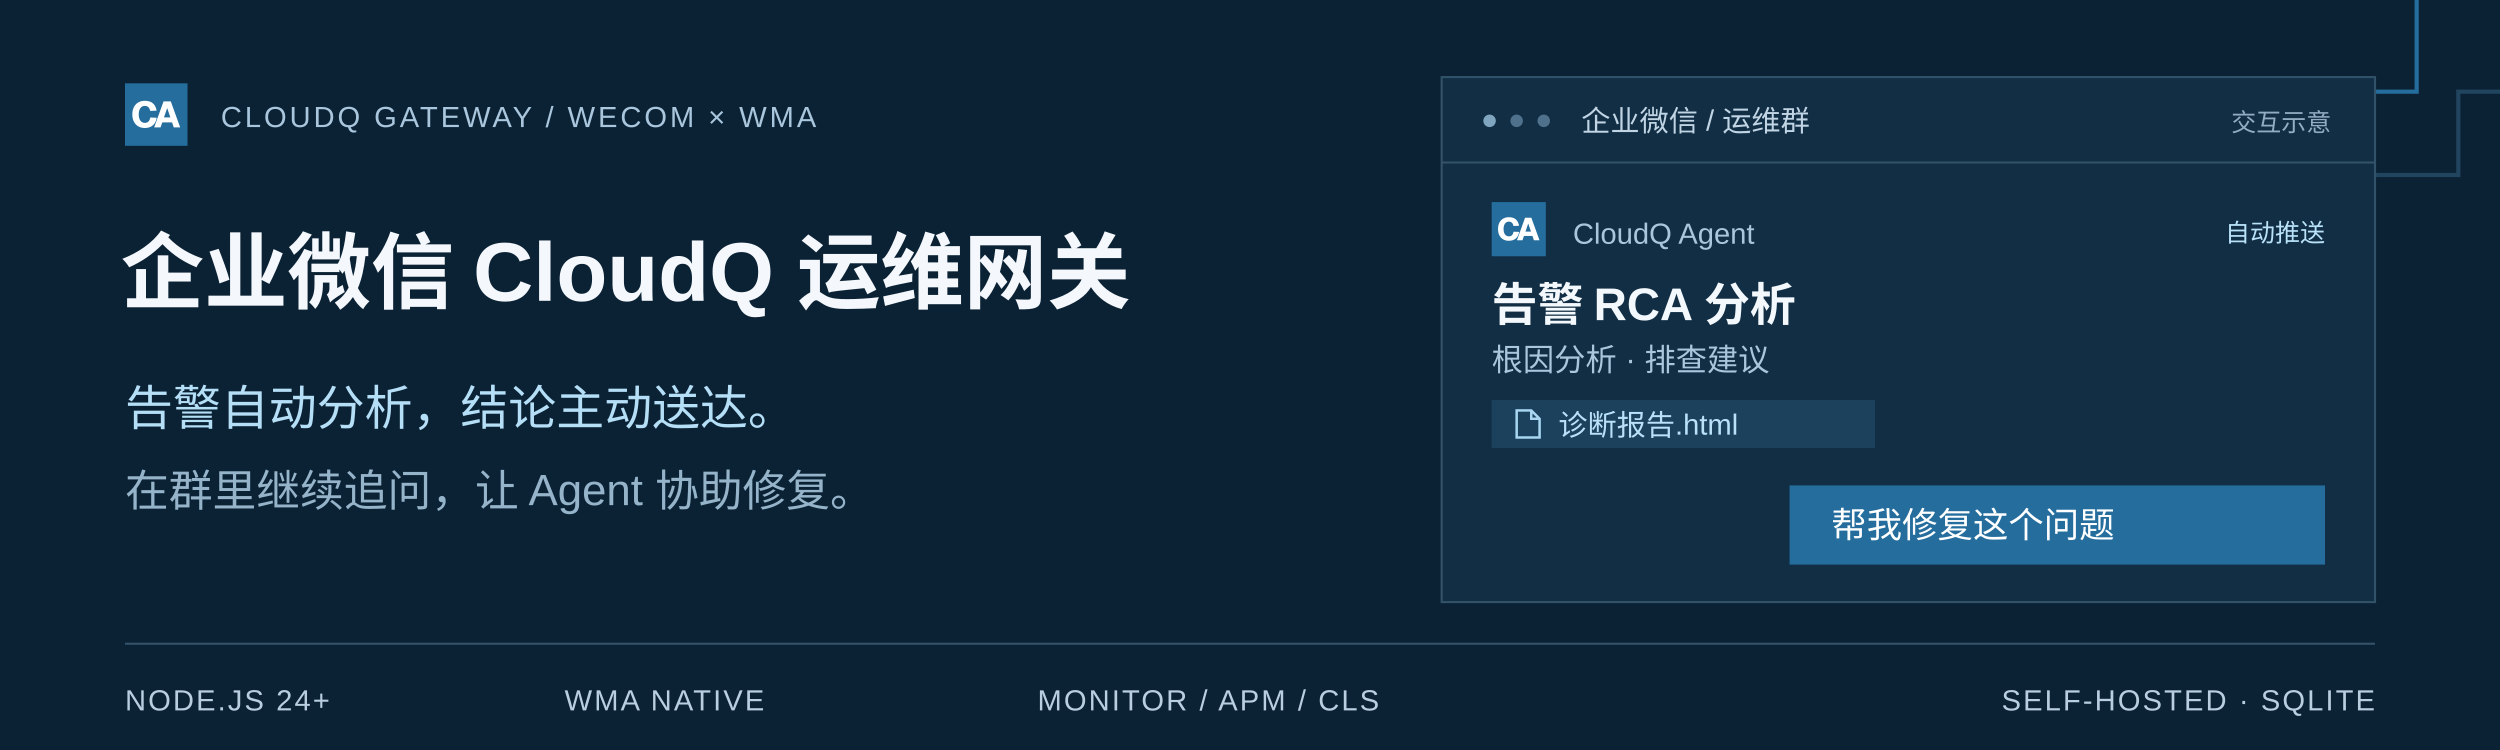
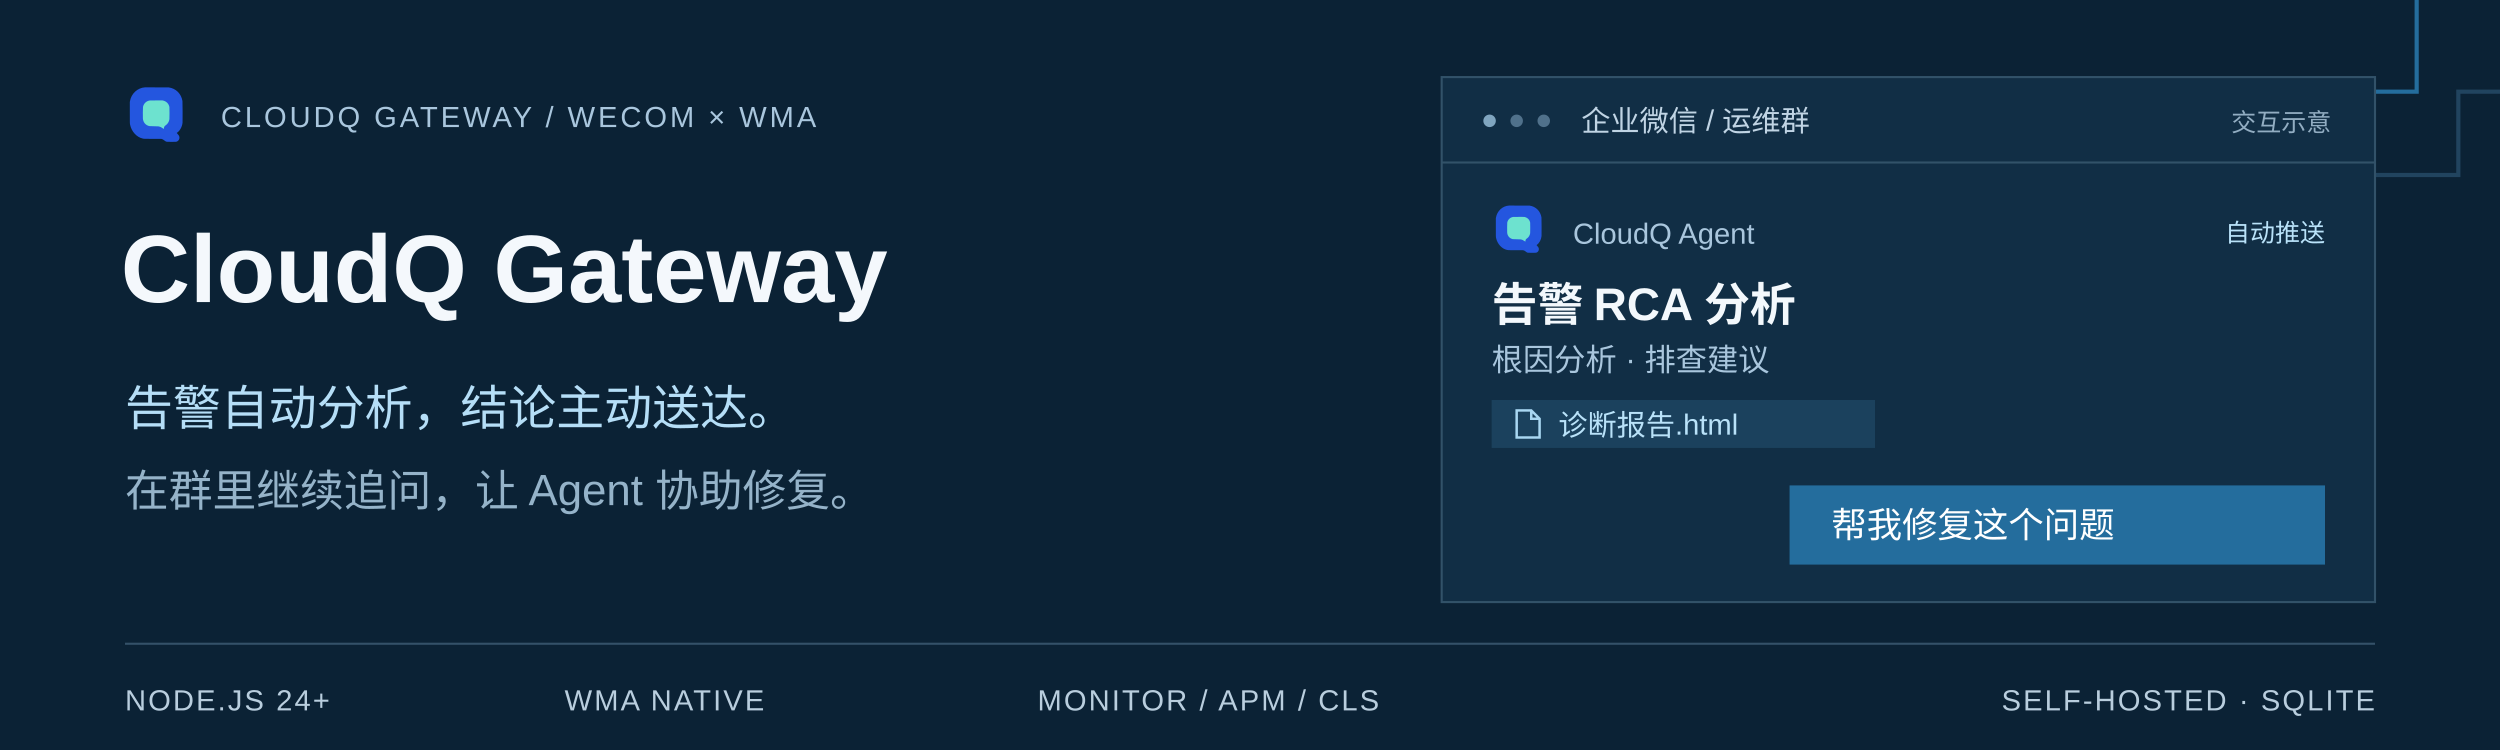
<svg xmlns="http://www.w3.org/2000/svg" width="1200" height="360" viewBox="0 0 1200 360" role="img">
  <rect x="0" y="0" width="1200" height="360" fill="#0b2235" stroke="none" />
  <path d="M1160 0V44H1120V84H1080" fill="none" stroke="#246d9d" stroke-width="2" />
  <path d="M1200 44H1180V84H1140" fill="none" stroke="#21445f" stroke-width="2" />
  <g transform="translate(60 40) scale(0.46875)">
-     <rect width="64" height="64" fill="#246D9D" />
-     <g fill="#fff" transform="translate(5.95256 45.13358) scale(0.0375594 -0.0375594)">
-       <path transform="translate(0 0)" d="M378.44 -16Q280.4 -16 204.22 28.12Q128.04 72.24 84.62 154.86Q41.2 237.48 41.2 354Q41.2 466.72 82.72 550.22Q124.24 633.72 200.8 679.86Q277.36 726 381.48 726Q523.4 726 602.38 656.44Q681.361 586.88 704.121 456.64L528 449.88Q516.8 514.479 479.2 550.499Q441.6 586.519 381.48 586.519Q327.92 586.519 290.861 557.339Q253.801 528.159 234.681 475.82Q215.561 423.48 215.561 354Q215.561 283 235.441 231.16Q255.321 179.321 292.381 151.401Q329.44 123.481 379.96 123.481Q446.36 123.481 482.92 162.101Q519.479 200.72 529.439 270.04L706.321 263.28Q691.801 174.12 650 111.94Q608.2 49.76 540.38 16.88Q472.56 -16 378.44 -16Z" />
-       <path transform="translate(618 0)" d="M18.48 0 274.48 710H471.801L727.801 0H553.24L505.8 137.399H239.721L192.281 0ZM286.201 273.08H460.08L373.521 527.839Z" />
+     <g transform="matrix(0.05500982 0 0 0.05500982 -2.298625 -2.986248)">
+       <path fill="#2456DF" d="M 416 128.677 C 274.813 137.289, 158.059 244.833, 133.846 388.573 L 131.500 402.500 131.500 597.500 C 131.500 812.440, 131.094 797.119, 137.622 828.500 C 163.376 952.315, 261.076 1058.372, 371 1081.841 C 398.453 1087.703, 387.666 1087.353, 560 1087.970 L 718.500 1088.538 726.233 1090.724 C 743.623 1095.639, 751.460 1100.037, 773.765 1117.397 C 794.247 1133.338, 800.413 1136.821, 816.985 1141.807 C 825.329 1144.318, 980.393 1144.894, 992.500 1142.460 C 1038.760 1133.158, 1066.345 1085.642, 1051.378 1041.039 C 1047.135 1028.395, 1043.626 1023.177, 1023.841 1000.101 C 1013.362 987.879, 1004.948 977.776, 1005.144 977.650 C 1062.953 940.410, 1105.839 863.784, 1112.996 784.948 C 1115.385 758.624, 1113.843 397.846, 1111.278 383 C 1087.723 246.697, 990.501 149.913, 857.500 130.365 C 846.502 128.748, 440.288 127.195, 416 128.677 " />
+       <path fill="#6DE2CF" d="M 503.724 373.519 C 440.191 382.307, 391.382 427.865, 376.786 492 C 374.226 503.248, 372.703 685.273, 374.953 711 C 381.167 782.033, 426.739 835.058, 494.500 850.098 C 504.183 852.247, 506.959 852.339, 582 853.008 C 655.906 853.666, 659.961 853.797, 669.445 855.832 C 696.852 861.711, 717.681 871.353, 741.873 889.357 C 751.256 896.340, 758.928 900.436, 764.840 901.618 L 767.705 902.191 767.243 892.345 C 766.091 867.799, 775.553 850.696, 798.535 835.779 C 835.636 811.698, 860.816 771.065, 868.424 723 C 870.851 707.669, 870.969 509.416, 868.559 496.005 C 857.553 434.741, 812.951 388.974, 750.500 374.862 L 740.500 372.602 627 372.384 C 536.153 372.210, 511.549 372.436, 503.724 373.519" />
    </g>
  </g>
  <text x="106" y="61" font-family="Avenir Next, Arial, Heiti SC, Noto Sans CJK SC, sans-serif" font-size="14" fill="#a9c6dd" font-weight="500" letter-spacing="1.4">CLOUDQ GATEWAY / WECOM × WMA</text>
-   <text x="58" y="145" font-family="Avenir Next, Arial, Heiti SC, Noto Sans CJK SC, sans-serif" font-size="40" fill="#f4f8fc" font-weight="600">企业微信 CloudQ 运维网关</text>
+   <text x="58" y="145" font-family="Avenir Next, Arial, Heiti SC, Noto Sans CJK SC, sans-serif" font-size="46" fill="#f4f8fc" font-weight="600">CloudQ Gateway</text>
  <text x="60" y="204" font-family="Avenir Next, Arial, Heiti SC, Noto Sans CJK SC, sans-serif" font-size="23" fill="#b5def7" font-weight="500">告警自动分析，结论主动送达。</text>
  <text x="60" y="243" font-family="Avenir Next, Arial, Heiti SC, Noto Sans CJK SC, sans-serif" font-size="21" fill="#95b3c9" font-weight="400">在群里继续追问，让 Agent 协助修复。</text>
  <rect x="692" y="37" width="448" height="252" fill="#112e45" stroke="#325269" />
  <line x1="692" y1="78" x2="1140" y2="78" stroke="#325269" stroke-width="1" />
  <circle cx="715" cy="58" r="3" fill="#80a5bf" />
  <circle cx="728" cy="58" r="3" fill="#50718b" />
  <circle cx="741" cy="58" r="3" fill="#50718b" />
  <text x="759" y="63" font-family="Avenir Next, Arial, Heiti SC, Noto Sans CJK SC, sans-serif" font-size="14" fill="#c0d4e4" font-weight="500">企业微信 / 运维群</text>
  <text x="1119" y="63" font-family="Avenir Next, Arial, Heiti SC, Noto Sans CJK SC, sans-serif" font-size="12" fill="#92adc2" font-weight="400" text-anchor="end">交互示意</text>
  <g transform="translate(716 97) scale(0.40625)">
-     <rect width="64" height="64" fill="#246D9D" />
-     <g fill="#fff" transform="translate(5.95256 45.13358) scale(0.0375594 -0.0375594)">
-       <path transform="translate(0 0)" d="M378.44 -16Q280.4 -16 204.22 28.12Q128.04 72.24 84.62 154.86Q41.2 237.48 41.2 354Q41.2 466.72 82.72 550.22Q124.24 633.72 200.8 679.86Q277.36 726 381.48 726Q523.4 726 602.38 656.44Q681.361 586.88 704.121 456.64L528 449.88Q516.8 514.479 479.2 550.499Q441.6 586.519 381.48 586.519Q327.92 586.519 290.861 557.339Q253.801 528.159 234.681 475.82Q215.561 423.48 215.561 354Q215.561 283 235.441 231.16Q255.321 179.321 292.381 151.401Q329.44 123.481 379.96 123.481Q446.36 123.481 482.92 162.101Q519.479 200.72 529.439 270.04L706.321 263.28Q691.801 174.12 650 111.94Q608.2 49.76 540.38 16.88Q472.56 -16 378.44 -16Z" />
-       <path transform="translate(618 0)" d="M18.48 0 274.48 710H471.801L727.801 0H553.24L505.8 137.399H239.721L192.281 0ZM286.201 273.08H460.08L373.521 527.839Z" />
+     <g transform="matrix(0.05500982 0 0 0.05500982 -2.298625 -2.986248)">
+       <path fill="#2456DF" d="M 416 128.677 C 274.813 137.289, 158.059 244.833, 133.846 388.573 L 131.500 402.500 131.500 597.500 C 131.500 812.440, 131.094 797.119, 137.622 828.500 C 163.376 952.315, 261.076 1058.372, 371 1081.841 C 398.453 1087.703, 387.666 1087.353, 560 1087.970 L 718.500 1088.538 726.233 1090.724 C 743.623 1095.639, 751.460 1100.037, 773.765 1117.397 C 794.247 1133.338, 800.413 1136.821, 816.985 1141.807 C 825.329 1144.318, 980.393 1144.894, 992.500 1142.460 C 1038.760 1133.158, 1066.345 1085.642, 1051.378 1041.039 C 1047.135 1028.395, 1043.626 1023.177, 1023.841 1000.101 C 1013.362 987.879, 1004.948 977.776, 1005.144 977.650 C 1062.953 940.410, 1105.839 863.784, 1112.996 784.948 C 1115.385 758.624, 1113.843 397.846, 1111.278 383 C 1087.723 246.697, 990.501 149.913, 857.500 130.365 C 846.502 128.748, 440.288 127.195, 416 128.677 " />
+       <path fill="#6DE2CF" d="M 503.724 373.519 C 440.191 382.307, 391.382 427.865, 376.786 492 C 374.226 503.248, 372.703 685.273, 374.953 711 C 381.167 782.033, 426.739 835.058, 494.500 850.098 C 504.183 852.247, 506.959 852.339, 582 853.008 C 655.906 853.666, 659.961 853.797, 669.445 855.832 C 696.852 861.711, 717.681 871.353, 741.873 889.357 C 751.256 896.340, 758.928 900.436, 764.840 901.618 L 767.705 902.191 767.243 892.345 C 766.091 867.799, 775.553 850.696, 798.535 835.779 C 835.636 811.698, 860.816 771.065, 868.424 723 C 870.851 707.669, 870.969 509.416, 868.559 496.005 C 857.553 434.741, 812.951 388.974, 750.500 374.862 L 740.500 372.602 627 372.384 C 536.153 372.210, 511.549 372.436, 503.724 373.519" />
    </g>
  </g>
  <text x="755" y="117" font-family="Avenir Next, Arial, Heiti SC, Noto Sans CJK SC, sans-serif" font-size="14" fill="#a9c6dd" font-weight="500">CloudQ Agent</text>
  <text x="1116" y="116" font-family="Avenir Next, Arial, Heiti SC, Noto Sans CJK SC, sans-serif" font-size="12" fill="#b9e2f9" font-weight="500" text-anchor="end">自动推送</text>
  <text x="716" y="154" font-family="Avenir Next, Arial, Heiti SC, Noto Sans CJK SC, sans-serif" font-size="22" fill="#f3f8fc" font-weight="600">告警 RCA 分析</text>
  <text x="716" y="178" font-family="Avenir Next, Arial, Heiti SC, Noto Sans CJK SC, sans-serif" font-size="15" fill="#a9c6dd" font-weight="400">根因分析 · 排查建议</text>
  <rect x="716" y="192" width="184" height="23" fill="#1b415d" stroke="none" />
  <path d="M728 197H735L739 201V210H728Z M735 197V201H739" fill="none" stroke="#a9d7f2" stroke-width="1.2" />
  <text x="748" y="209" font-family="Avenir Next, Arial, Heiti SC, Noto Sans CJK SC, sans-serif" font-size="14" fill="#b9e2f9" font-weight="500">诊断报告.html</text>
  <rect x="859" y="233" width="257" height="38" fill="#246d9d" stroke="none" />
  <text x="879" y="258" font-family="Avenir Next, Arial, Heiti SC, Noto Sans CJK SC, sans-serif" font-size="17" fill="#ffffff" font-weight="500">帮我修复这个问题</text>
  <line x1="60" y1="309" x2="1140" y2="309" stroke="#345168" stroke-width="1" />
  <text x="60" y="341" font-family="Avenir Next, Arial, Heiti SC, Noto Sans CJK SC, sans-serif" font-size="14" fill="#b9cede" font-weight="500" letter-spacing="1">NODE.JS 24+</text>
  <text x="271" y="341" font-family="Avenir Next, Arial, Heiti SC, Noto Sans CJK SC, sans-serif" font-size="14" fill="#b9cede" font-weight="500" letter-spacing="1">WMA NATIVE</text>
  <text x="498" y="341" font-family="Avenir Next, Arial, Heiti SC, Noto Sans CJK SC, sans-serif" font-size="14" fill="#b9cede" font-weight="500" letter-spacing="1">MONITOR / APM / CLS</text>
  <text x="1140" y="341" font-family="Avenir Next, Arial, Heiti SC, Noto Sans CJK SC, sans-serif" font-size="14" fill="#b9cede" font-weight="500" letter-spacing="1" text-anchor="end">SELF-HOSTED · SQLITE</text>
</svg>
